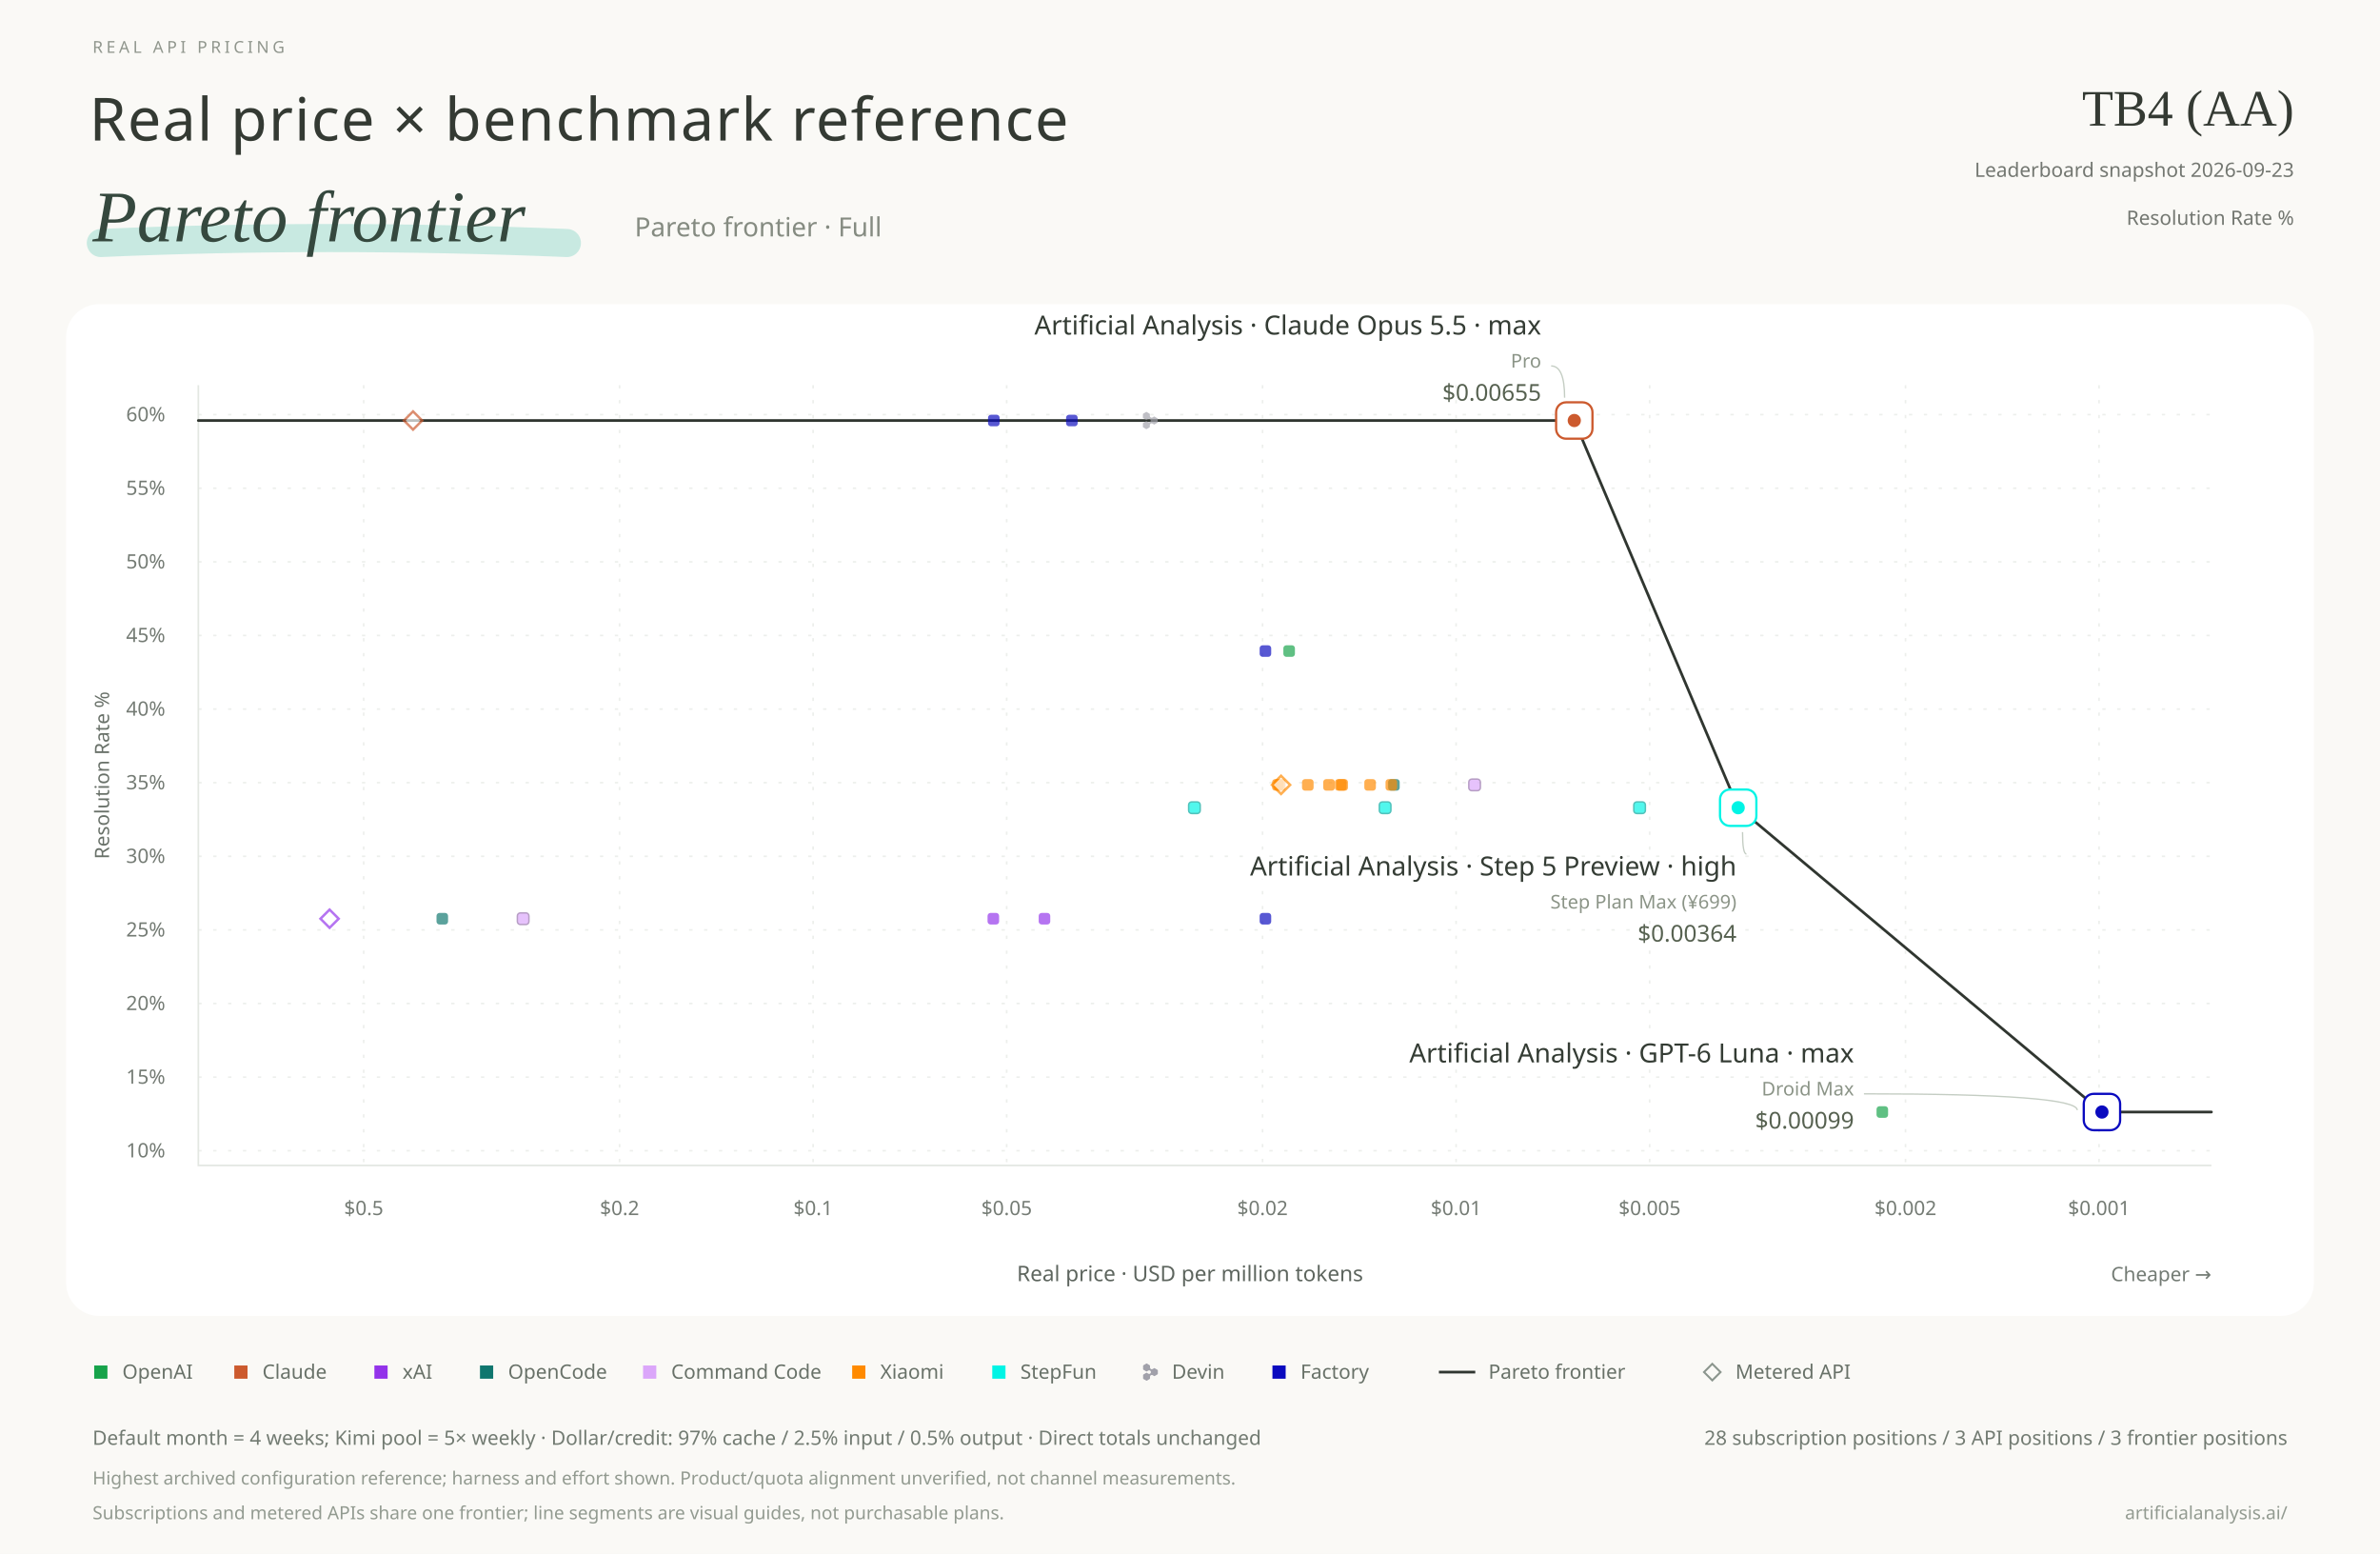
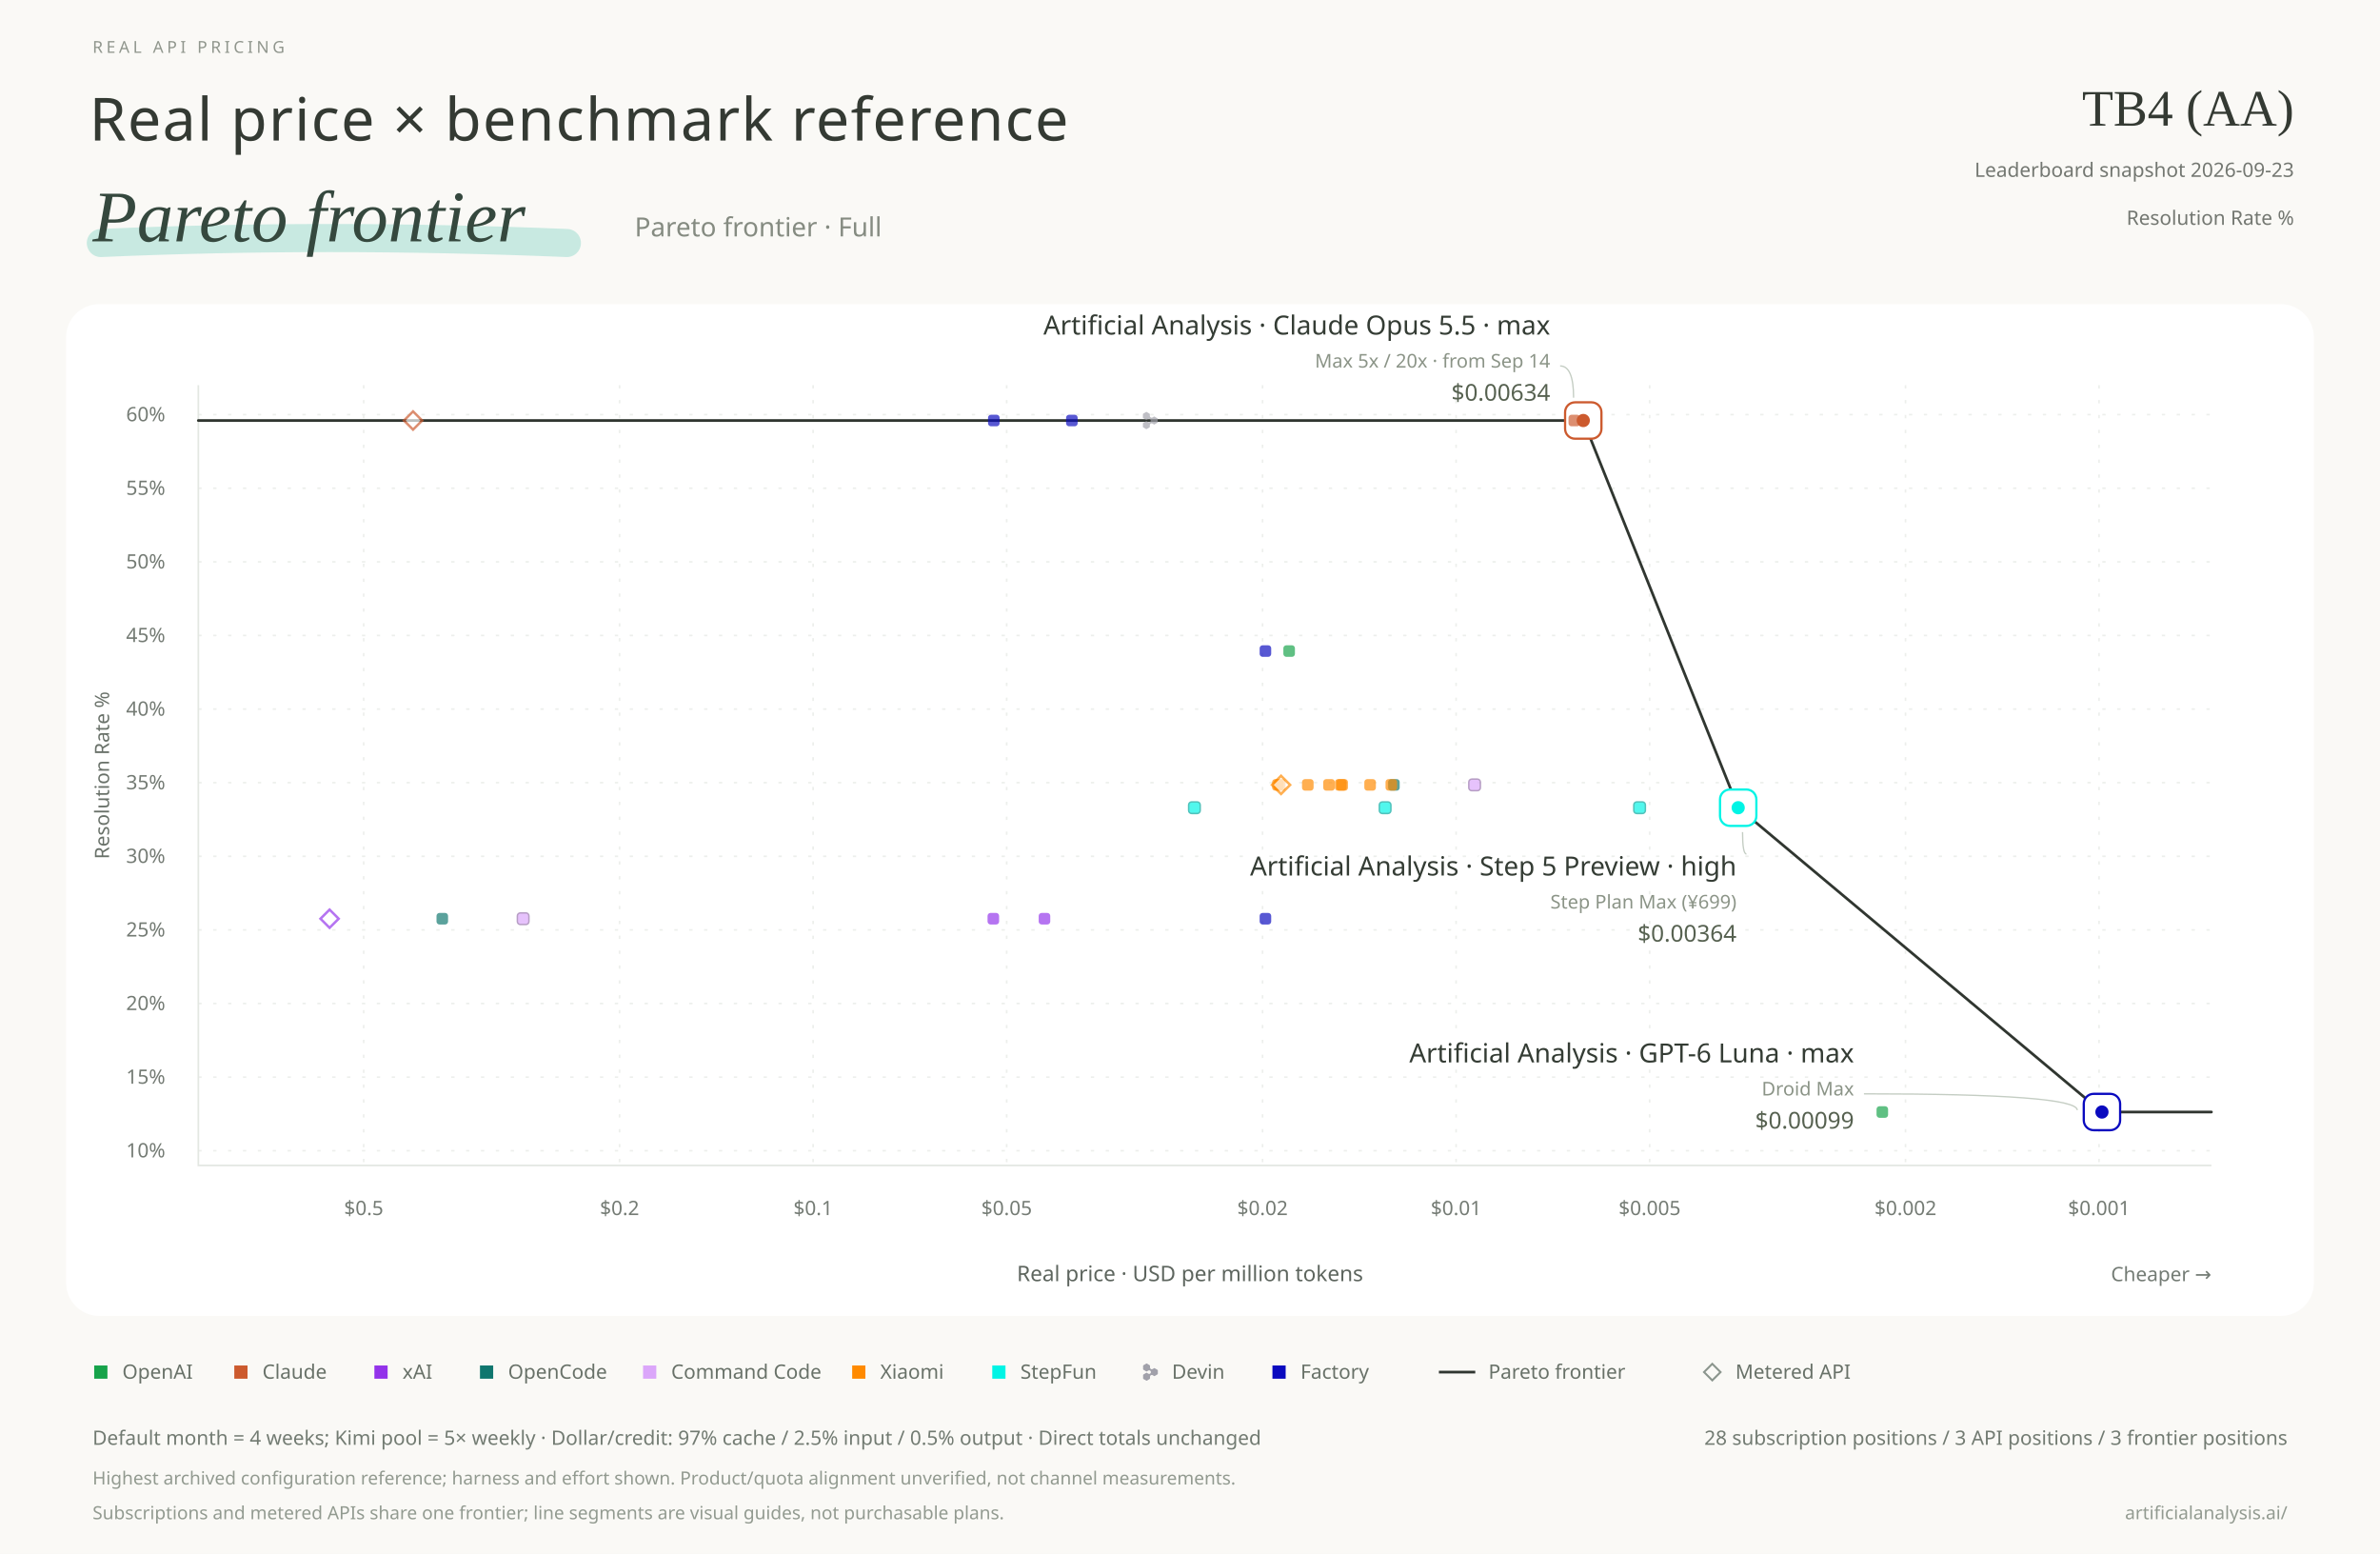
<svg xmlns="http://www.w3.org/2000/svg" width="1440" height="940" viewBox="0 0 1440 940" role="img" aria-labelledby="title desc">
  <style>text{font-family:"Microsoft YaHei","Segoe UI",sans-serif} .serif{font-family:"Times New Roman",serif} .number{font-family:"Segoe UI",sans-serif;font-variant-numeric:tabular-nums} .label-name{paint-order:stroke;stroke:#fff;stroke-width:5px;stroke-linejoin:round} .point:hover{opacity:1}</style>
  <rect width="1440" height="940" fill="#FAF9F6" />
  <text x="56.000" y="32.000" font-size="10" fill="#90968D" text-anchor="start" font-weight="400" letter-spacing="2.1">REAL API PRICING</text>
  <text x="54.000" y="85.000" font-size="36" fill="#343A33" text-anchor="start" font-weight="300" letter-spacing=".8">Real price × benchmark reference</text>
  <path d="M61 147 Q197 141 343 147" stroke="#9FDDD0" stroke-width="17" stroke-linecap="round" opacity=".55" fill="none" />
  <text x="56.000" y="146.000" font-size="44" fill="#35483E" text-anchor="start" font-weight="400" class="serif" font-style="italic">Pareto frontier</text>
  <text x="384.000" y="143.000" font-size="16" fill="#858B81" text-anchor="start" font-weight="300">Pareto frontier · Full</text>
  <text x="1388.000" y="76.000" font-size="31" fill="#343A33" text-anchor="end" font-weight="400" class="serif">TB4 (AA)</text>
  <text x="1388.000" y="107.000" font-size="12" fill="#737771" text-anchor="end" font-weight="400">Leaderboard snapshot  2026-09-23</text>
  <text x="1388.000" y="136.000" font-size="12" fill="#737771" text-anchor="end" font-weight="400">Resolution Rate %</text>
  <rect x="40" y="184" width="1360" height="612" rx="20" fill="#FFFFFF" />
  <path d="M1270.016 233V705" stroke="#E8EBE7" stroke-dasharray="2 7" opacity=".8" />
  <text x="1270.016" y="735.000" font-size="12" fill="#747B74" text-anchor="middle" font-weight="400" class="number">$0.001</text>
  <path d="M1152.909 233V705" stroke="#E8EBE7" stroke-dasharray="2 7" opacity=".8" />
  <text x="1152.909" y="735.000" font-size="12" fill="#747B74" text-anchor="middle" font-weight="400" class="number">$0.002</text>
  <path d="M998.101 233V705" stroke="#E8EBE7" stroke-dasharray="2 7" opacity=".8" />
  <text x="998.101" y="735.000" font-size="12" fill="#747B74" text-anchor="middle" font-weight="400" class="number">$0.005</text>
  <path d="M880.994 233V705" stroke="#E8EBE7" stroke-dasharray="2 7" opacity=".8" />
  <text x="880.994" y="735.000" font-size="12" fill="#747B74" text-anchor="middle" font-weight="400" class="number">$0.01</text>
  <path d="M763.886 233V705" stroke="#E8EBE7" stroke-dasharray="2 7" opacity=".8" />
  <text x="763.886" y="735.000" font-size="12" fill="#747B74" text-anchor="middle" font-weight="400" class="number">$0.02</text>
  <path d="M609.079 233V705" stroke="#E8EBE7" stroke-dasharray="2 7" opacity=".8" />
  <text x="609.079" y="735.000" font-size="12" fill="#747B74" text-anchor="middle" font-weight="400" class="number">$0.05</text>
  <path d="M491.971 233V705" stroke="#E8EBE7" stroke-dasharray="2 7" opacity=".8" />
  <text x="491.971" y="735.000" font-size="12" fill="#747B74" text-anchor="middle" font-weight="400" class="number">$0.1</text>
  <path d="M374.864 233V705" stroke="#E8EBE7" stroke-dasharray="2 7" opacity=".8" />
  <text x="374.864" y="735.000" font-size="12" fill="#747B74" text-anchor="middle" font-weight="400" class="number">$0.2</text>
  <path d="M220.056 233V705" stroke="#E8EBE7" stroke-dasharray="2 7" opacity=".8" />
  <text x="220.056" y="735.000" font-size="12" fill="#747B74" text-anchor="middle" font-weight="400" class="number">$0.5</text>
  <path d="M120 696.094H1338" stroke="#E8EBE7" stroke-dasharray="2 7" opacity=".8" />
  <text x="100.000" y="700.094" font-size="12" fill="#747B74" text-anchor="end" font-weight="400" class="number">10%</text>
  <path d="M120 651.566H1338" stroke="#E8EBE7" stroke-dasharray="2 7" opacity=".8" />
  <text x="100.000" y="655.566" font-size="12" fill="#747B74" text-anchor="end" font-weight="400" class="number">15%</text>
  <path d="M120 607.038H1338" stroke="#E8EBE7" stroke-dasharray="2 7" opacity=".8" />
  <text x="100.000" y="611.038" font-size="12" fill="#747B74" text-anchor="end" font-weight="400" class="number">20%</text>
  <path d="M120 562.509H1338" stroke="#E8EBE7" stroke-dasharray="2 7" opacity=".8" />
  <text x="100.000" y="566.509" font-size="12" fill="#747B74" text-anchor="end" font-weight="400" class="number">25%</text>
  <path d="M120 517.981H1338" stroke="#E8EBE7" stroke-dasharray="2 7" opacity=".8" />
  <text x="100.000" y="521.981" font-size="12" fill="#747B74" text-anchor="end" font-weight="400" class="number">30%</text>
  <path d="M120 473.453H1338" stroke="#E8EBE7" stroke-dasharray="2 7" opacity=".8" />
  <text x="100.000" y="477.453" font-size="12" fill="#747B74" text-anchor="end" font-weight="400" class="number">35%</text>
  <path d="M120 428.925H1338" stroke="#E8EBE7" stroke-dasharray="2 7" opacity=".8" />
  <text x="100.000" y="432.925" font-size="12" fill="#747B74" text-anchor="end" font-weight="400" class="number">40%</text>
  <path d="M120 384.396H1338" stroke="#E8EBE7" stroke-dasharray="2 7" opacity=".8" />
  <text x="100.000" y="388.396" font-size="12" fill="#747B74" text-anchor="end" font-weight="400" class="number">45%</text>
  <path d="M120 339.868H1338" stroke="#E8EBE7" stroke-dasharray="2 7" opacity=".8" />
  <text x="100.000" y="343.868" font-size="12" fill="#747B74" text-anchor="end" font-weight="400" class="number">50%</text>
  <path d="M120 295.340H1338" stroke="#E8EBE7" stroke-dasharray="2 7" opacity=".8" />
  <text x="100.000" y="299.340" font-size="12" fill="#747B74" text-anchor="end" font-weight="400" class="number">55%</text>
  <path d="M120 250.811H1338" stroke="#E8EBE7" stroke-dasharray="2 7" opacity=".8" />
  <text x="100.000" y="254.811" font-size="12" fill="#747B74" text-anchor="end" font-weight="400" class="number">60%</text>
  <path d="M120 233V705H1338" fill="none" stroke="#E3E7E2" />
  <text x="66.000" y="469.000" font-size="12" fill="#697169" text-anchor="middle" font-weight="400" transform="rotate(-90 66 469.0)">Resolution Rate %</text>
  <text x="720.000" y="775.000" font-size="13" fill="#5D655E" text-anchor="middle" font-weight="400">Real price · USD per million tokens</text>
  <text x="1338.000" y="775.000" font-size="12" fill="#737B74" text-anchor="end" font-weight="400">Cheaper →</text>
-   <path id="frontier" d="M120.000,254.374 L952.511,254.374 L1051.674,488.592 L1271.764,672.672 L1338.000,672.672" fill="none" stroke="#303630" stroke-width="1.65" stroke-linecap="round" stroke-linejoin="round" />
+   <path id="frontier" d="M120.000,254.374 L957.944,254.374 L1051.674,488.592 L1271.764,672.672 L1338.000,672.672" fill="none" stroke="#303630" stroke-width="1.65" stroke-linecap="round" stroke-linejoin="round" />
  <g class="point" data-billing="subscription" data-frontier="false" data-price="0.018181818" data-score="43.94" data-x="779.989" data-y="393.836" transform="translate(779.989 393.836)">
    <rect x="-3.5" y="-3.5" width="7" height="7" rx="1.8" fill="#16A34A" opacity=".68" />
  </g>
  <g class="point" data-billing="subscription" data-frontier="false" data-price="0.0021732044" data-score="12.63" data-x="1138.877" data-y="672.672" transform="translate(1138.877 672.672)">
    <rect x="-3.5" y="-3.5" width="7" height="7" rx="1.8" fill="#16A34A" opacity=".68" />
  </g>
  <g class="point" data-billing="subscription" data-frontier="false" data-price="0.029895366" data-score="59.6" data-x="695.973" data-y="254.374" transform="translate(695.973 254.374)">
    <path transform="translate(-4.46 -5.23) scale(0.091)" d="M0 38.652V14.835C7.06768e-06 13.788 0.546 12.821 1.431 12.298L21.581 0.393C22.467 -0.131 23.558 -0.131 24.444 0.393L44.594 12.298C45.48 12.821 46.025 13.788 46.025 14.835V26.998C46.114 31.04 48.201 34.938 51.872 37.108C55.544 39.277 59.886 39.178 63.351 37.235L73.644 31.153C74.53 30.63 75.621 30.63 76.507 31.153L96.657 43.058C97.543 43.582 98.088 44.549 98.088 45.596V69.406C98.088 70.453 97.543 71.42 96.657 71.943L76.507 83.849C75.621 84.372 74.53 84.372 73.644 83.849L63.434 77.816C59.956 75.828 55.574 75.71 51.873 77.896C48.202 80.065 46.115 83.963 46.026 88.005V100.165C46.026 101.212 45.48 102.179 44.595 102.702L24.445 114.607C23.559 115.131 22.468 115.131 21.582 114.607L1.432 102.702C0.547 102.179 0.001 101.212 0.001 100.165V76.355C0.001 75.308 0.547 74.341 1.432 73.817L21.582 61.912C22.468 61.389 23.559 61.389 24.445 61.912L34.762 68.008C38.222 69.937 42.553 70.031 46.215 67.867C49.916 65.68 52.006 61.737 52.063 57.66C51.975 53.619 49.887 49.303 46.216 47.133C42.545 44.964 38.202 45.063 34.737 47.006L24.397 53.15C23.507 53.679 22.409 53.678 21.52 53.149L1.423 41.184C0.542 40.66 -7.06754e-06 39.695 0 38.652Z" fill="#A1A1AA" opacity="0.68" />
  </g>
  <g class="point" data-billing="subscription" data-frontier="false" data-price="0.039588282" data-score="59.6" data-x="648.527" data-y="254.374" transform="translate(648.527 254.374)">
    <rect x="-3.5" y="-3.5" width="7" height="7" rx="1.8" fill="#0A0ABF" opacity=".68" />
  </g>
  <g class="point" data-billing="subscription" data-frontier="false" data-price="0.052356021" data-score="59.6" data-x="601.299" data-y="254.374" transform="translate(601.299 254.374)">
    <rect x="-3.5" y="-3.5" width="7" height="7" rx="1.8" fill="#0A0ABF" opacity=".68" />
  </g>
-   <g class="point" data-billing="subscription" data-frontier="false" data-price="0.0066291018" data-score="59.6" data-x="950.452" data-y="254.374" transform="translate(950.452 254.374)">
-     <rect x="-3.5" y="-3.5" width="7" height="7" rx="1.8" fill="#CC5A2E" opacity=".68" />
-   </g>
-   <g class="point" data-billing="subscription" data-frontier="true" data-price="0.0065487885" data-score="59.6" data-x="952.511" data-y="254.374" transform="translate(952.511 254.374)">
+   <g class="point" data-billing="subscription" data-frontier="true" data-price="0.0063415562" data-score="59.6" data-x="957.944" data-y="254.374" transform="translate(957.944 254.374)">
    <rect x="-11" y="-11" width="22" height="22" rx="6" fill="#FFF" stroke="#CC5A2E" stroke-width="1.35" />
    <circle r="4" fill="#CC5A2E" />
+   </g>
+   <g class="point" data-billing="subscription" data-frontier="false" data-price="0.0065487885" data-score="59.6" data-x="952.511" data-y="254.374" transform="translate(952.511 254.374)">
+     <rect x="-3.5" y="-3.5" width="7" height="7" rx="1.8" fill="#CC5A2E" opacity=".68" />
  </g>
  <g class="point" data-billing="subscription" data-frontier="false" data-price="0.052447552" data-score="25.76" data-x="601.004" data-y="555.741" transform="translate(601.004 555.741)">
    <rect x="-3.5" y="-3.5" width="7" height="7" rx="1.8" fill="#9333EA" opacity=".68" />
  </g>
  <g class="point" data-billing="subscription" data-frontier="false" data-price="0.043668122" data-score="25.76" data-x="631.955" data-y="555.741" transform="translate(631.955 555.741)">
    <rect x="-3.5" y="-3.5" width="7" height="7" rx="1.8" fill="#9333EA" opacity=".68" />
  </g>
  <g class="point" data-billing="subscription" data-frontier="false" data-price="0.37735849" data-score="25.76" data-x="267.601" data-y="555.741" transform="translate(267.601 555.741)">
    <rect x="-3.5" y="-3.5" width="7" height="7" rx="1.8" fill="#0F766E" opacity=".68" />
  </g>
  <g class="point" data-billing="subscription" data-frontier="false" data-price="0.012493753" data-score="34.85" data-x="843.378" data-y="474.789" transform="translate(843.378 474.789)">
    <rect x="-3.5" y="-3.5" width="7" height="7" rx="1.8" fill="#0F766E" opacity=".68" />
  </g>
  <g class="point" data-billing="subscription" data-frontier="false" data-price="0.28248588" data-score="25.76" data-x="316.523" data-y="555.741" transform="translate(316.523 555.741)">
    <rect x="-3.5" y="-3.5" width="7" height="7" rx="1.8" fill="#DBA6FA" opacity=".68" stroke="#9571AA" stroke-width=".9" />
  </g>
  <g class="point" data-billing="subscription" data-frontier="false" data-price="0.0093589144" data-score="34.85" data-x="892.188" data-y="474.789" transform="translate(892.188 474.789)">
    <rect x="-3.5" y="-3.5" width="7" height="7" rx="1.8" fill="#DBA6FA" opacity=".68" stroke="#9571AA" stroke-width=".9" />
  </g>
  <g class="point" data-billing="subscription" data-frontier="false" data-price="0.025524451" data-score="33.3" data-x="722.678" data-y="488.592" transform="translate(722.678 488.592)">
    <rect x="-3.5" y="-3.5" width="7" height="7" rx="1.8" fill="#00F4E5" opacity=".68" stroke="#00A69C" stroke-width=".9" />
  </g>
  <g class="point" data-billing="subscription" data-frontier="false" data-price="0.012893591" data-score="33.3" data-x="838.056" data-y="488.592" transform="translate(838.056 488.592)">
    <rect x="-3.5" y="-3.5" width="7" height="7" rx="1.8" fill="#00F4E5" opacity=".68" stroke="#00A69C" stroke-width=".9" />
  </g>
  <g class="point" data-billing="subscription" data-frontier="false" data-price="0.0051833009" data-score="33.3" data-x="992.018" data-y="488.592" transform="translate(992.018 488.592)">
    <rect x="-3.5" y="-3.5" width="7" height="7" rx="1.8" fill="#00F4E5" opacity=".68" stroke="#00A69C" stroke-width=".9" />
  </g>
  <g class="point" data-billing="subscription" data-frontier="true" data-price="0.0036413211" data-score="33.3" data-x="1051.674" data-y="488.592" transform="translate(1051.674 488.592)">
    <rect x="-11" y="-11" width="22" height="22" rx="6" fill="#FFF" stroke="#00F4E5" stroke-width="1.35" />
    <circle r="4" fill="#00F4E5" />
  </g>
  <g class="point" data-billing="subscription" data-frontier="false" data-price="0.018927445" data-score="34.85" data-x="773.199" data-y="474.789" transform="translate(773.199 474.789)">
    <rect x="-3.5" y="-3.5" width="7" height="7" rx="1.8" fill="#FF8A00" opacity=".68" />
  </g>
  <g class="point" data-billing="subscription" data-frontier="false" data-price="0.01511335" data-score="34.85" data-x="811.218" data-y="474.789" transform="translate(811.218 474.789)">
    <rect x="-3.5" y="-3.5" width="7" height="7" rx="1.8" fill="#FF8A00" opacity=".68" />
  </g>
  <g class="point" data-billing="subscription" data-frontier="false" data-price="0.01880141" data-score="34.85" data-x="774.327" data-y="474.789" transform="translate(774.327 474.789)">
    <rect x="-3.5" y="-3.5" width="7" height="7" rx="1.8" fill="#FF8A00" opacity=".68" />
  </g>
  <g class="point" data-billing="subscription" data-frontier="false" data-price="0.015037594" data-score="34.85" data-x="812.067" data-y="474.789" transform="translate(812.067 474.789)">
    <rect x="-3.5" y="-3.5" width="7" height="7" rx="1.8" fill="#FF8A00" opacity=".68" />
  </g>
  <g class="point" data-billing="subscription" data-frontier="false" data-price="0.017006803" data-score="34.85" data-x="791.276" data-y="474.789" transform="translate(791.276 474.789)">
    <rect x="-3.5" y="-3.5" width="7" height="7" rx="1.8" fill="#FF8A00" opacity=".68" />
  </g>
  <g class="point" data-billing="subscription" data-frontier="false" data-price="0.013605442" data-score="34.85" data-x="828.976" data-y="474.789" transform="translate(828.976 474.789)">
    <rect x="-3.5" y="-3.5" width="7" height="7" rx="1.8" fill="#FF8A00" opacity=".68" />
  </g>
  <g class="point" data-billing="subscription" data-frontier="false" data-price="0.015762926" data-score="34.85" data-x="804.109" data-y="474.789" transform="translate(804.109 474.789)">
    <rect x="-3.5" y="-3.5" width="7" height="7" rx="1.8" fill="#FF8A00" opacity=".68" />
  </g>
  <g class="point" data-billing="subscription" data-frontier="false" data-price="0.01261034" data-score="34.85" data-x="841.809" data-y="474.789" transform="translate(841.809 474.789)">
    <rect x="-3.5" y="-3.5" width="7" height="7" rx="1.8" fill="#FF8A00" opacity=".68" />
  </g>
  <g class="point" data-billing="subscription" data-frontier="false" data-price="0.019794141" data-score="43.94" data-x="765.634" data-y="393.836" transform="translate(765.634 393.836)">
    <rect x="-3.5" y="-3.5" width="7" height="7" rx="1.8" fill="#0A0ABF" opacity=".68" />
  </g>
  <g class="point" data-billing="subscription" data-frontier="true" data-price="0.00098970705" data-score="12.63" data-x="1271.764" data-y="672.672" transform="translate(1271.764 672.672)">
    <rect x="-11" y="-11" width="22" height="22" rx="6" fill="#FFF" stroke="#0A0ABF" stroke-width="1.35" />
    <circle r="4" fill="#0A0ABF" />
  </g>
  <g class="point" data-billing="subscription" data-frontier="false" data-price="0.019794141" data-score="25.76" data-x="765.634" data-y="555.741" transform="translate(765.634 555.741)">
    <rect x="-3.5" y="-3.5" width="7" height="7" rx="1.8" fill="#0A0ABF" opacity=".68" />
  </g>
  <g class="point" data-billing="metered" data-frontier="false" data-price="0.565" data-score="25.76" data-x="199.407" data-y="555.741" transform="translate(199.407 555.741)">
    <path d="M0 -5.5L5.5 0 0 5.5 -5.5 0Z" fill="white" stroke="#9333EA" stroke-width="1.5" opacity=".68" />
  </g>
  <g class="point" data-billing="metered" data-frontier="false" data-price="0.018717" data-score="34.85" data-x="775.088" data-y="474.789" transform="translate(775.088 474.789)">
    <path d="M0 -5.5L5.5 0 0 5.5 -5.5 0Z" fill="white" stroke="#FF8A00" stroke-width="1.5" opacity=".68" />
  </g>
  <g class="point" data-billing="metered" data-frontier="false" data-price="0.419" data-score="59.6" data-x="249.916" data-y="254.374" transform="translate(249.916 254.374)">
    <path d="M0 -5.5L5.5 0 0 5.5 -5.5 0Z" fill="white" stroke="#CC5A2E" stroke-width="1.5" opacity=".68" />
  </g>
  <g class="front-label" data-model="claude-opus-5.5">
-     <path d="M946.653,240.565Q946.653,221.374 938.511,221.374" stroke="#C4CDC3" stroke-width=".8" fill="none" />
-     <text x="932.511" y="202.374" font-size="16" fill="#343C34" text-anchor="end" font-weight="400" class="label-name">Artificial Analysis · Claude Opus 5.5 · max</text>
-     <text x="932.511" y="222.374" font-size="11.5" fill="#8B9487" text-anchor="end" font-weight="400">Pro</text>
-     <text x="932.511" y="242.374" font-size="14" fill="#566150" text-anchor="end" font-weight="400" class="number">$0.00655</text>
+     <path d="M952.086,240.565Q952.086,221.374 943.944,221.374" stroke="#C4CDC3" stroke-width=".8" fill="none" />
+     <text x="937.944" y="202.374" font-size="16" fill="#343C34" text-anchor="end" font-weight="400" class="label-name">Artificial Analysis · Claude Opus 5.5 · max</text>
+     <text x="937.944" y="222.374" font-size="11.5" fill="#8B9487" text-anchor="end" font-weight="400">Max 5x / 20x · from Sep 14</text>
+     <text x="937.944" y="242.374" font-size="14" fill="#566150" text-anchor="end" font-weight="400" class="number">$0.00634</text>
  </g>
  <g class="front-label" data-model="step-5-preview">
    <path d="M1054.311,503.359Q1054.311,516.592 1056.674,516.592" stroke="#C4CDC3" stroke-width=".8" fill="none" />
    <text x="1050.674" y="529.592" font-size="16" fill="#343C34" text-anchor="end" font-weight="400" class="label-name">Artificial Analysis · Step 5 Preview · high</text>
    <text x="1050.674" y="549.592" font-size="11.5" fill="#8B9487" text-anchor="end" font-weight="400">Step Plan Max (¥699)</text>
    <text x="1050.674" y="569.592" font-size="14" fill="#566150" text-anchor="end" font-weight="400" class="number">$0.00364</text>
  </g>
  <g class="front-label" data-model="gpt-6-luna">
    <path d="M1256.808,671.530Q1256.808,661.672 1127.764,661.672" stroke="#C4CDC3" stroke-width=".8" fill="none" />
    <text x="1121.764" y="642.672" font-size="16" fill="#343C34" text-anchor="end" font-weight="400" class="label-name">Artificial Analysis · GPT-6 Luna · max</text>
    <text x="1121.764" y="662.672" font-size="11.5" fill="#8B9487" text-anchor="end" font-weight="400">Droid Max</text>
    <text x="1121.764" y="682.672" font-size="14" fill="#566150" text-anchor="end" font-weight="400" class="number">$0.00099</text>
  </g>
  <rect x="57" y="826" width="8" height="8" fill="#16A34A" />
  <text x="74.000" y="834.000" font-size="12" fill="#687168" text-anchor="start" font-weight="400">OpenAI</text>
  <rect x="141.76" y="826" width="8" height="8" fill="#CC5A2E" />
  <text x="158.760" y="834.000" font-size="12" fill="#687168" text-anchor="start" font-weight="400">Claude</text>
  <rect x="226.52" y="826" width="8" height="8" fill="#9333EA" />
  <text x="243.520" y="834.000" font-size="12" fill="#687168" text-anchor="start" font-weight="400">xAI</text>
  <rect x="290.4" y="826" width="8" height="8" fill="#0F766E" />
  <text x="307.400" y="834.000" font-size="12" fill="#687168" text-anchor="start" font-weight="400">OpenCode</text>
  <rect x="389.08" y="826" width="8" height="8" fill="#DBA6FA" />
  <text x="406.080" y="834.000" font-size="12" fill="#687168" text-anchor="start" font-weight="400">Command Code</text>
  <rect x="515.6" y="826" width="8" height="8" fill="#FF8A00" />
  <text x="532.600" y="834.000" font-size="12" fill="#687168" text-anchor="start" font-weight="400">Xiaomi</text>
  <rect x="600.36" y="826" width="8" height="8" fill="#00F4E5" />
  <text x="617.360" y="834.000" font-size="12" fill="#687168" text-anchor="start" font-weight="400">StepFun</text>
  <path transform="translate(691.62 824.77) scale(0.091)" d="M0 38.652V14.835C7.06768e-06 13.788 0.546 12.821 1.431 12.298L21.581 0.393C22.467 -0.131 23.558 -0.131 24.444 0.393L44.594 12.298C45.48 12.821 46.025 13.788 46.025 14.835V26.998C46.114 31.04 48.201 34.938 51.872 37.108C55.544 39.277 59.886 39.178 63.351 37.235L73.644 31.153C74.53 30.63 75.621 30.63 76.507 31.153L96.657 43.058C97.543 43.582 98.088 44.549 98.088 45.596V69.406C98.088 70.453 97.543 71.42 96.657 71.943L76.507 83.849C75.621 84.372 74.53 84.372 73.644 83.849L63.434 77.816C59.956 75.828 55.574 75.71 51.873 77.896C48.202 80.065 46.115 83.963 46.026 88.005V100.165C46.026 101.212 45.48 102.179 44.595 102.702L24.445 114.607C23.559 115.131 22.468 115.131 21.582 114.607L1.432 102.702C0.547 102.179 0.001 101.212 0.001 100.165V76.355C0.001 75.308 0.547 74.341 1.432 73.817L21.582 61.912C22.468 61.389 23.559 61.389 24.445 61.912L34.762 68.008C38.222 69.937 42.553 70.031 46.215 67.867C49.916 65.68 52.006 61.737 52.063 57.66C51.975 53.619 49.887 49.303 46.216 47.133C42.545 44.964 38.202 45.063 34.737 47.006L24.397 53.15C23.507 53.679 22.409 53.678 21.52 53.149L1.423 41.184C0.542 40.66 -7.06754e-06 39.695 0 38.652Z" fill="#A1A1AA" opacity="1.0" />
  <text x="709.080" y="834.000" font-size="12" fill="#687168" text-anchor="start" font-weight="400">Devin</text>
  <rect x="769.88" y="826" width="8" height="8" fill="#0A0ABF" />
  <text x="786.880" y="834.000" font-size="12" fill="#687168" text-anchor="start" font-weight="400">Factory</text>
  <path d="M870.6 830h22" stroke="#303630" stroke-width="1.65" />
  <text x="900.600" y="834.000" font-size="12" fill="#687168" text-anchor="start" font-weight="400">Pareto frontier</text>
  <path d="M1036.0 825l5 5-5 5-5-5Z" fill="none" stroke="#8B958D" stroke-width="1.2" />
  <text x="1050.000" y="834.000" font-size="12" fill="#687168" text-anchor="start" font-weight="400">Metered API</text>
  <text x="56.000" y="874.000" font-size="12" fill="#727B72" text-anchor="start" font-weight="400">Default month = 4 weeks; Kimi pool = 5× weekly · Dollar/credit: 97% cache / 2.5% input / 0.5% output · Direct totals unchanged</text>
  <text x="1384.000" y="874.000" font-size="12" fill="#727B72" text-anchor="end" font-weight="400">28 subscription positions / 3 API positions / 3 frontier positions</text>
  <text x="56.000" y="898.000" font-size="11" fill="#929A90" text-anchor="start" font-weight="400">Highest archived configuration reference; harness and effort shown. Product/quota alignment unverified, not channel measurements.</text>
  <text x="56.000" y="919.000" font-size="11" fill="#929A90" text-anchor="start" font-weight="400">Subscriptions and metered APIs share one frontier; line segments are visual guides, not purchasable plans.</text>
  <text x="1384.000" y="919.000" font-size="11" fill="#929A90" text-anchor="end" font-weight="400">artificialanalysis.ai/</text>
</svg>
